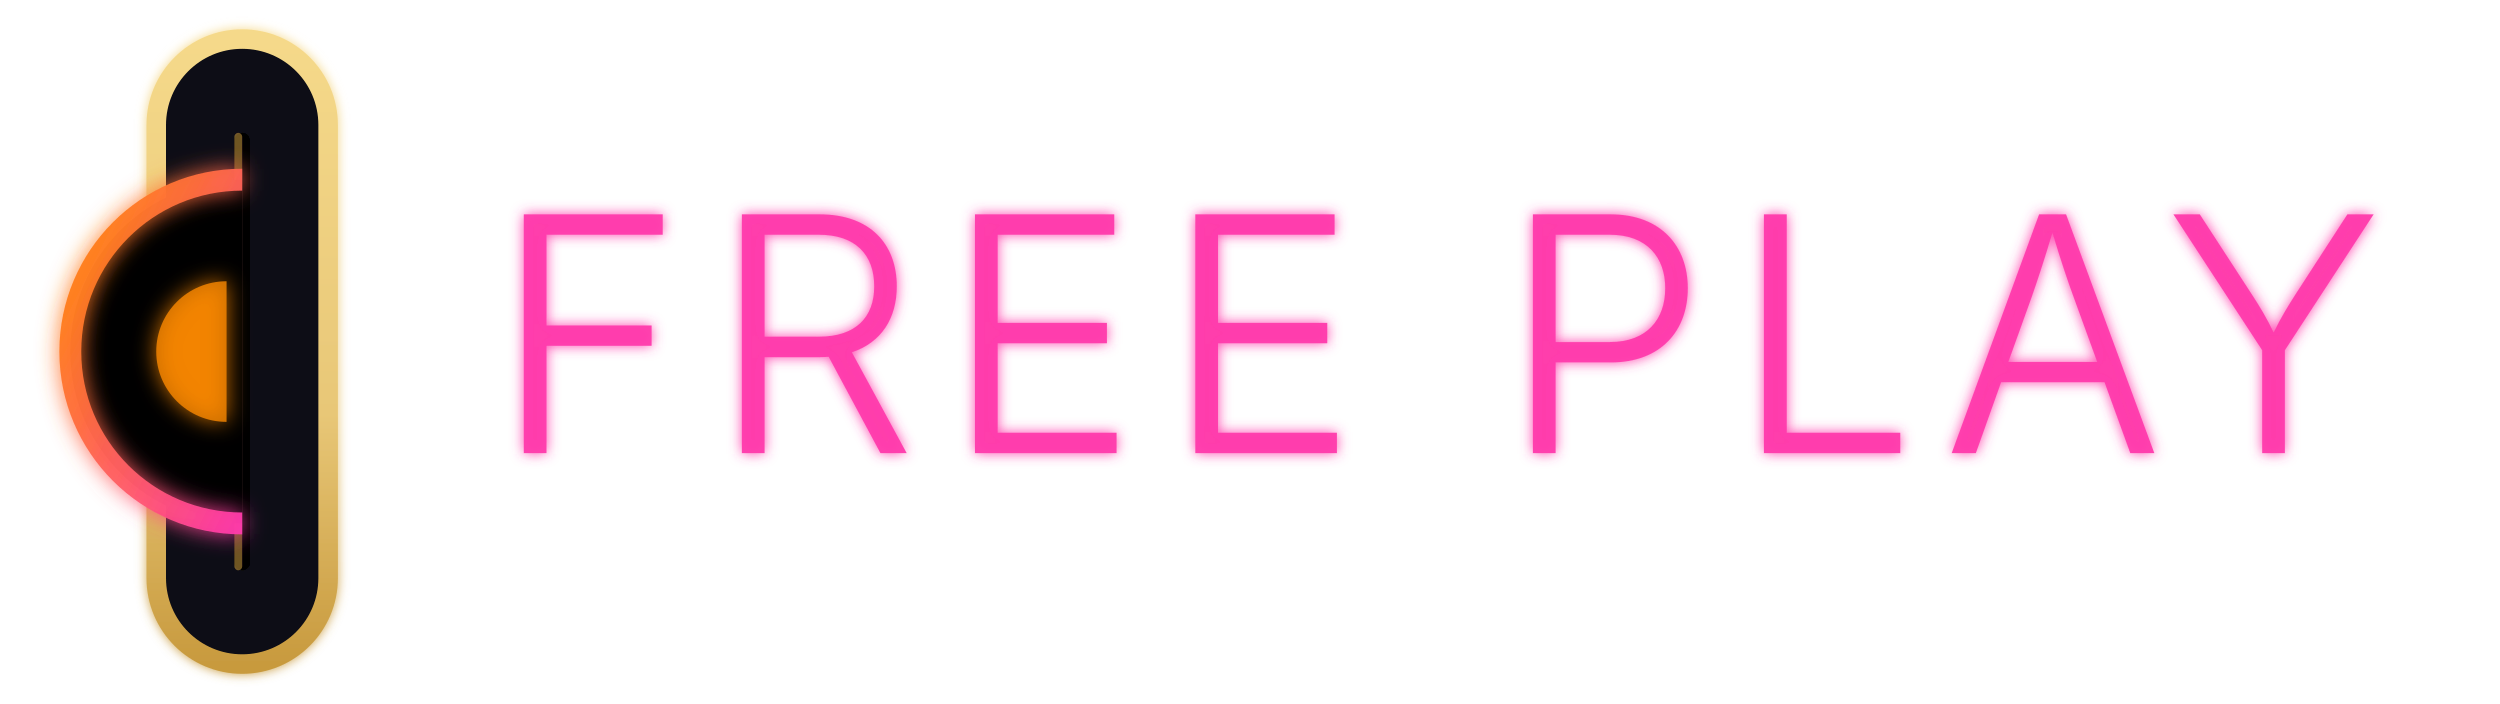
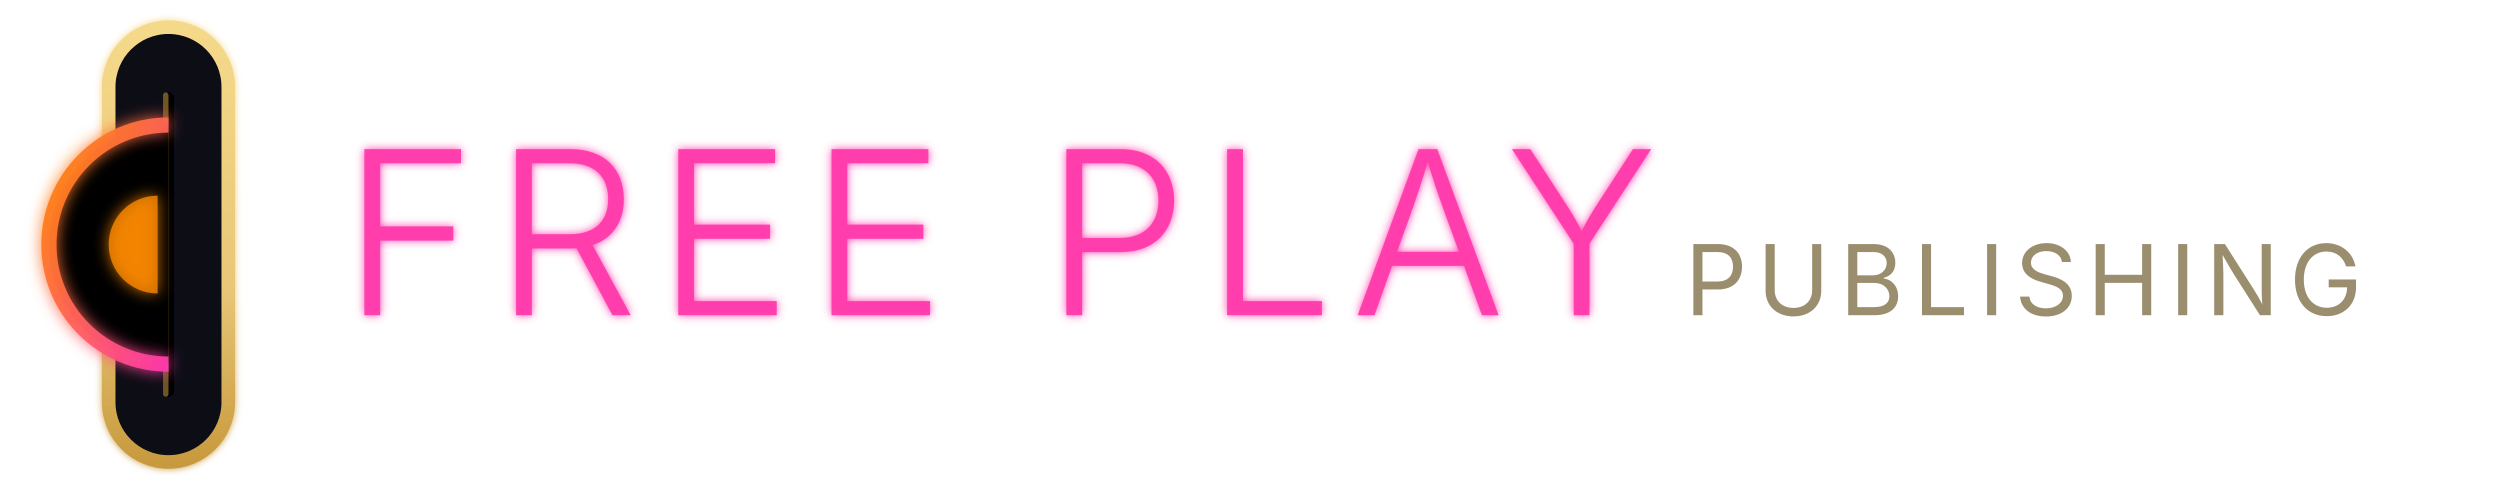
- <svg xmlns="http://www.w3.org/2000/svg" viewBox="50 5 320 90" role="img" aria-label="Free Play Publishing">
+ <svg xmlns="http://www.w3.org/2000/svg" viewBox="50 5 460 90" role="img" aria-label="Free Play Publishing">
  <defs>
    <linearGradient id="fp-coin" x1="0%" y1="0%" x2="100%" y2="100%">
      <stop offset="0%" stop-color="#ff8a00" />
      <stop offset="100%" stop-color="#ff3cac" />
    </linearGradient>
    <linearGradient id="fp-slot" x1="0%" y1="0%" x2="0%" y2="100%">
      <stop offset="0%" stop-color="#f5d98a" />
      <stop offset="60%" stop-color="#e8c777" />
      <stop offset="100%" stop-color="#c89a3e" />
    </linearGradient>
    <filter id="fp-glow" x="-50%" y="-50%" width="200%" height="200%">
      <feGaussianBlur stdDeviation="1.4" result="b" />
      <feMerge>
        <feMergeNode in="b" />
        <feMergeNode in="SourceGraphic" />
      </feMerge>
    </filter>
    <filter id="fp-slot-glow" x="-50%" y="-50%" width="200%" height="200%">
      <feGaussianBlur stdDeviation="0.7" result="b" />
      <feMerge>
        <feMergeNode in="b" />
        <feMergeNode in="SourceGraphic" />
      </feMerge>
    </filter>
    <filter id="fp-text-glow" x="-10%" y="-50%" width="120%" height="200%">
      <feGaussianBlur stdDeviation="0.8" result="b" />
      <feMerge>
        <feMergeNode in="b" />
        <feMergeNode in="SourceGraphic" />
      </feMerge>
    </filter>
  </defs>
  <g filter="url(#fp-slot-glow)">
    <rect x="70" y="10" width="22" height="80" rx="11" fill="#0a0a14" stroke="url(#fp-slot)" stroke-width="2.5" />
    <rect x="80" y="22" width="2" height="56" rx="1" fill="#000" />
    <rect x="80" y="22" width="1" height="56" rx="0.5" fill="#c89a3e" opacity="0.55" />
  </g>
  <path d="M 81,28 A 22,22 0 1,0 81,72 L 81,28 Z" fill="#000" />
  <g filter="url(#fp-glow)">
    <path d="M 81,28 A 22,22 0 1,0 81,72 A 17,17 0 1,1 81,28 Z" fill="none" stroke="url(#fp-coin)" stroke-width="2.8" opacity="0.95" />
    <path d="M 79,41 A 9,9 0 1,0 79,59 Z" fill="#ff8a00" opacity="0.78" />
  </g>
-   <g filter="url(#fp-text-glow)" font-family="'Inter','Helvetica Neue','Segoe UI',Arial,sans-serif">
-     <text x="113" y="63" font-size="42" font-weight="300" letter-spacing="3.2" fill="#ff3cac" opacity="0.95">FREE PLAY</text>
+   <g font-family="'Inter','Helvetica Neue','Segoe UI',Arial,sans-serif">
+     <g filter="url(#fp-text-glow)">
+       <text x="113" y="63" font-size="42" font-weight="300" letter-spacing="3.2" fill="#ff3cac" opacity="0.95">FREE PLAY</text>
+     </g>
+     <text x="360" y="63" font-size="18" font-weight="400" letter-spacing="1.8" fill="#9a8e6e">PUBLISHING</text>
  </g>
</svg>
